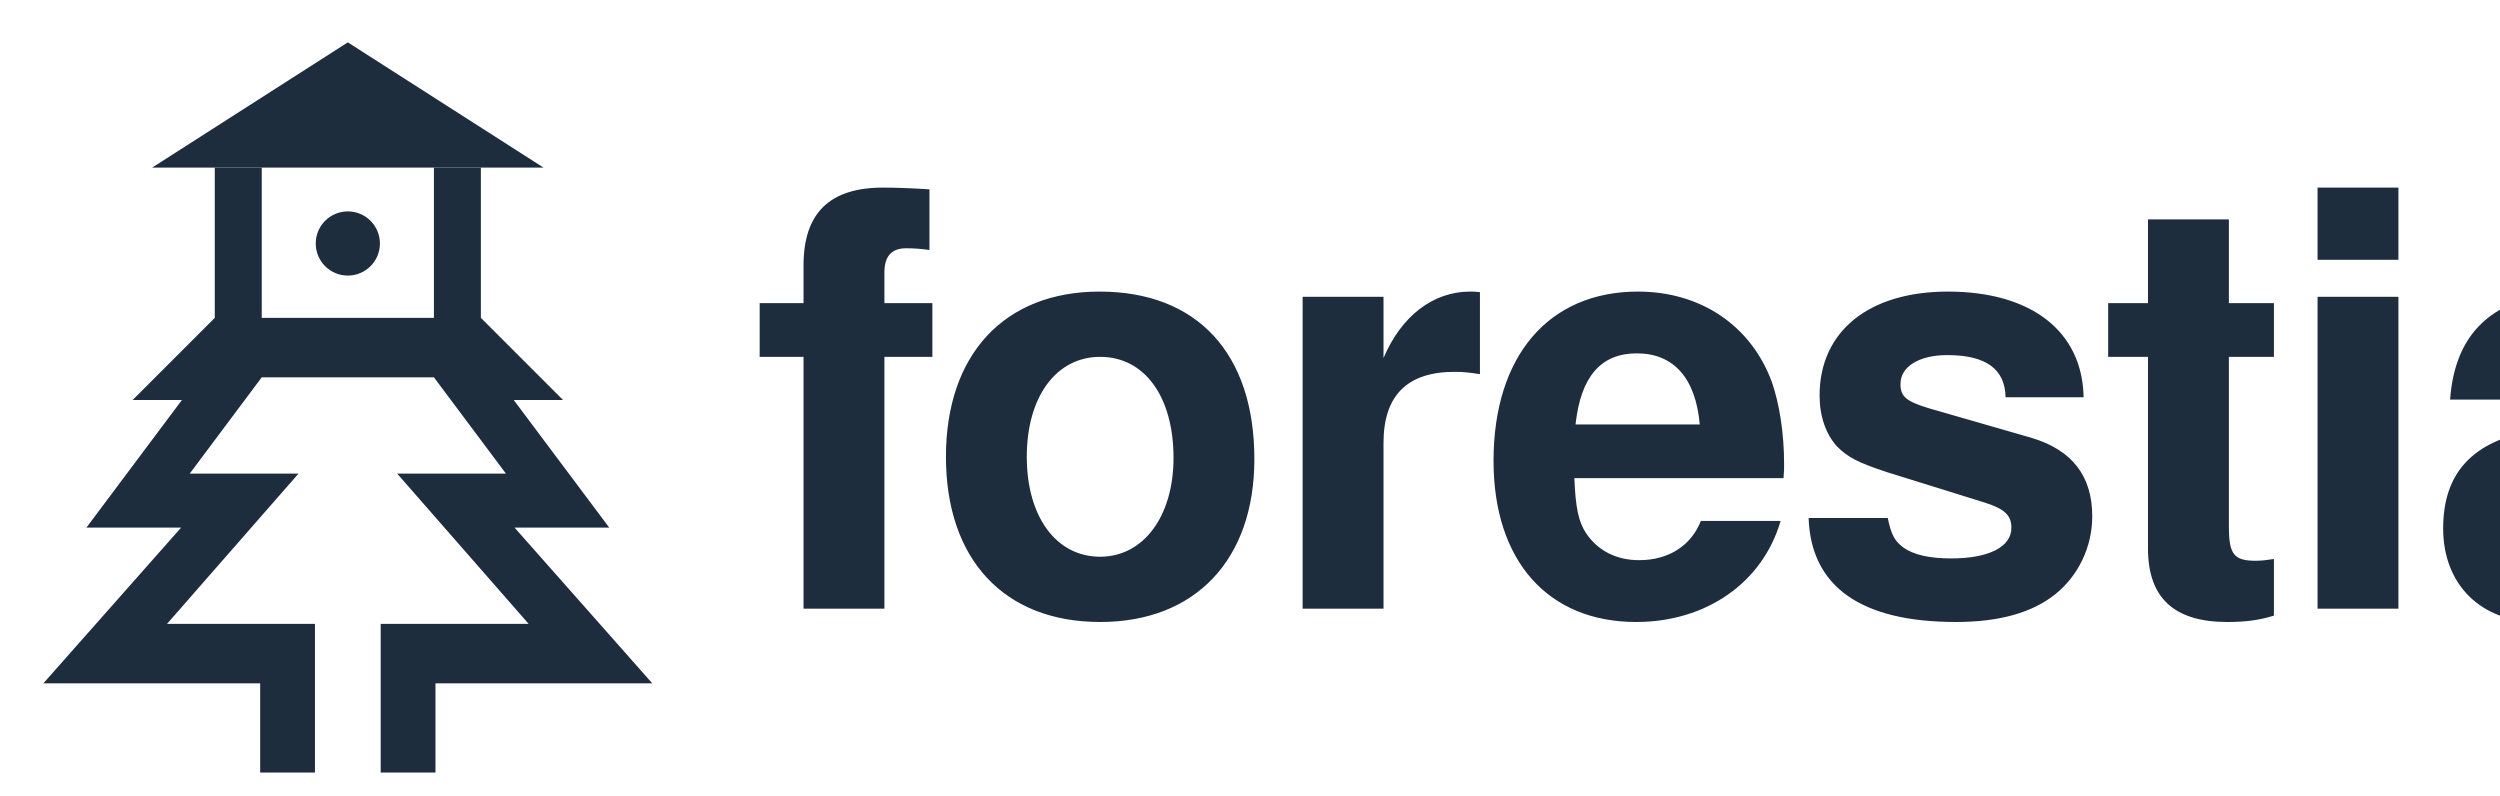
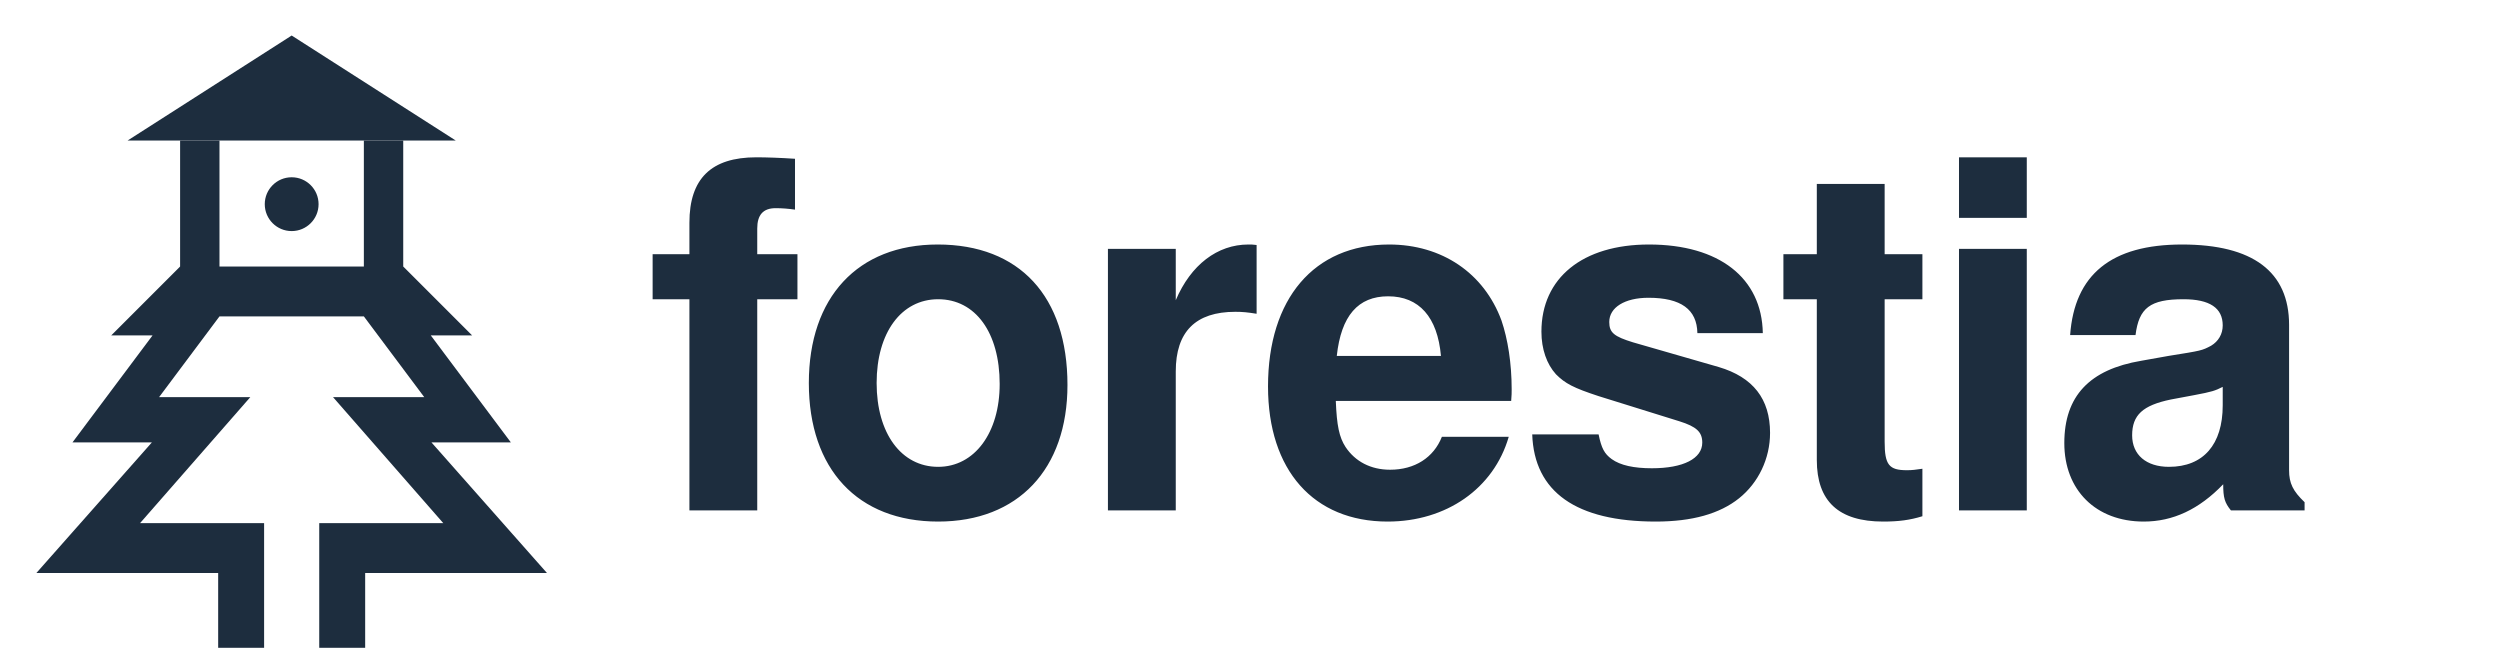
- <svg xmlns="http://www.w3.org/2000/svg" viewBox="0 0 805 256" role="img" aria-label="forestia">
+ <svg xmlns="http://www.w3.org/2000/svg" viewBox="0 0 960 256" width="960" height="256" role="img" aria-label="forestia">
  <g transform="translate(-14, -4) scale(0.252)" fill="#1D2D3E">
    <polygon points="500,70 750,230 250,230" />
    <circle cx="500" cy="327" r="41" />
    <path fill-rule="evenodd" d="       M 330 230 L 670 230 L 670 422 L 775 527 L 712 527 L 834 690 L 713 690 L 889 889       L 612 889 L 612 1003 L 542 1003 L 542 813 L 731 813 L 563 621 L 702 621 L 610 498       L 390 498 L 298 621 L 437 621 L 269 813 L 458 813 L 458 1003 L 388 1003 L 388 889       L 111 889 L 287 690 L 166 690 L 288 527 L 225 527 L 330 422 Z       M 390 230 L 390 422 L 610 422 L 610 230 Z     " />
  </g>
-   <text x="242" y="196" font-family="'Helvetica Neue', Helvetica, Arial, sans-serif" font-size="186" font-weight="700" letter-spacing="-4" fill="#1D2D3E">forestia</text>
+   <text x="248" y="196" font-family="'Helvetica Neue', Helvetica, Arial, sans-serif" font-size="186" font-weight="700" letter-spacing="-4" fill="#1D2D3E">forestia</text>
</svg>
